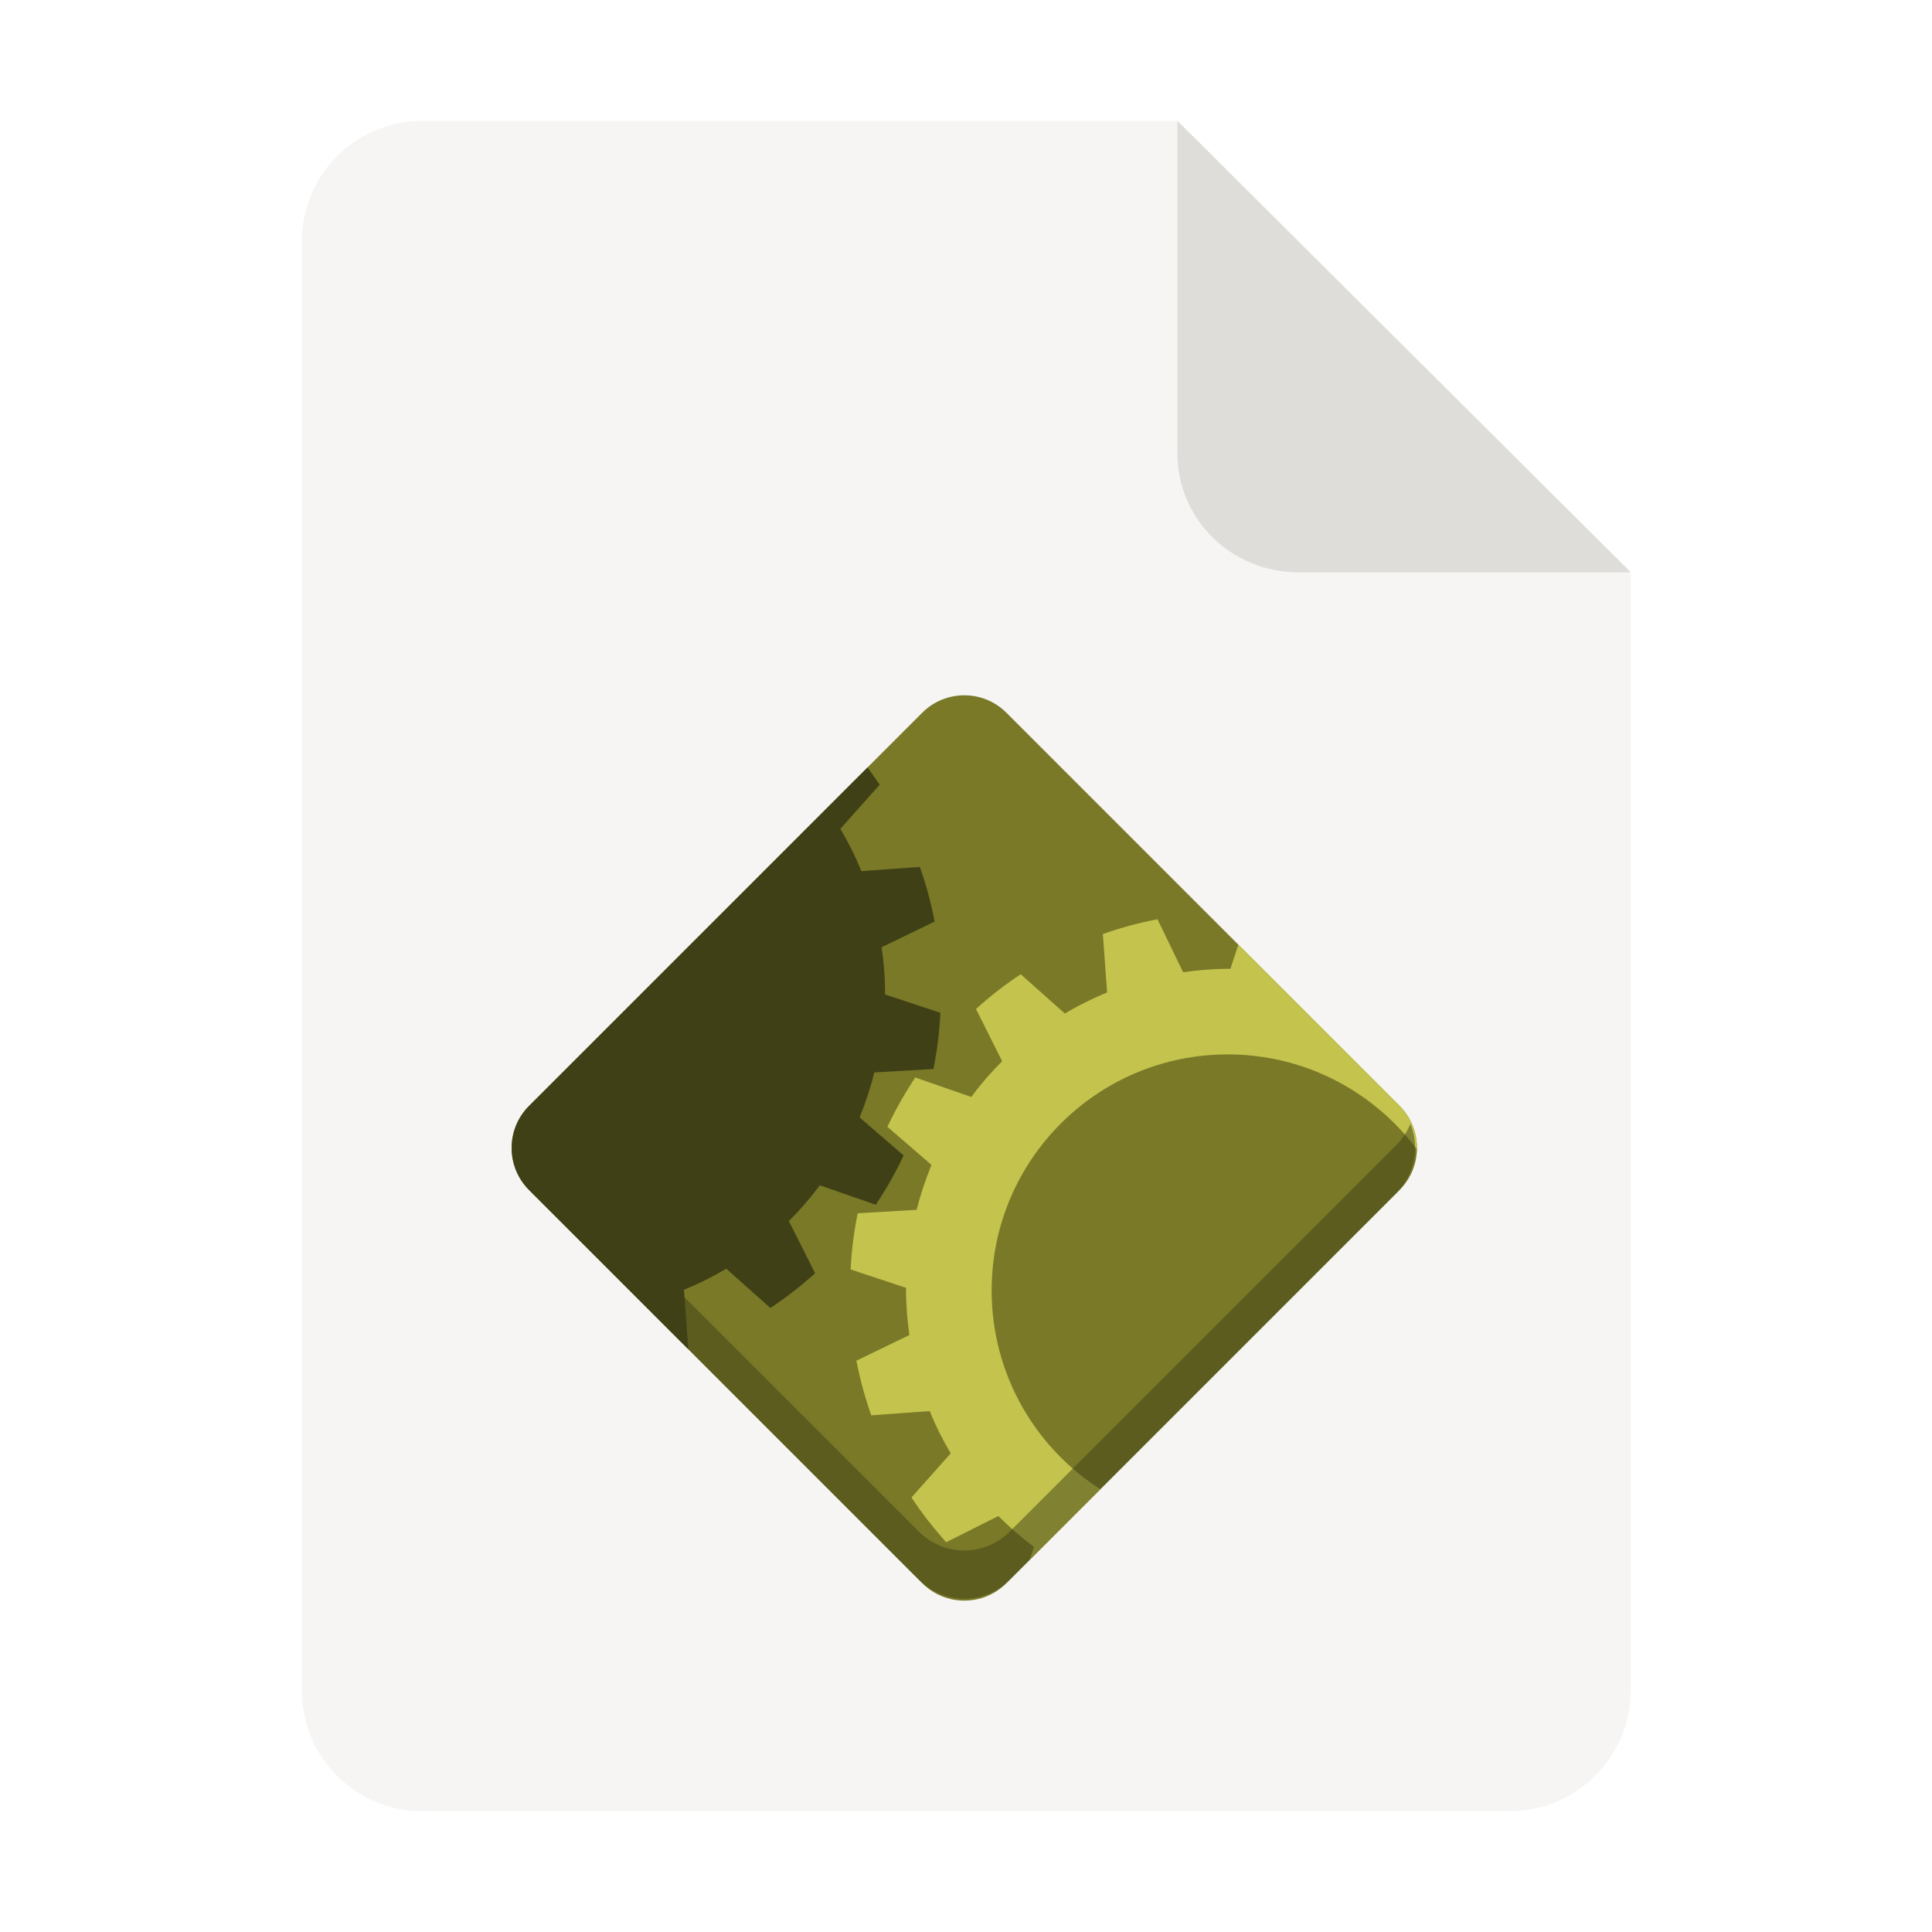
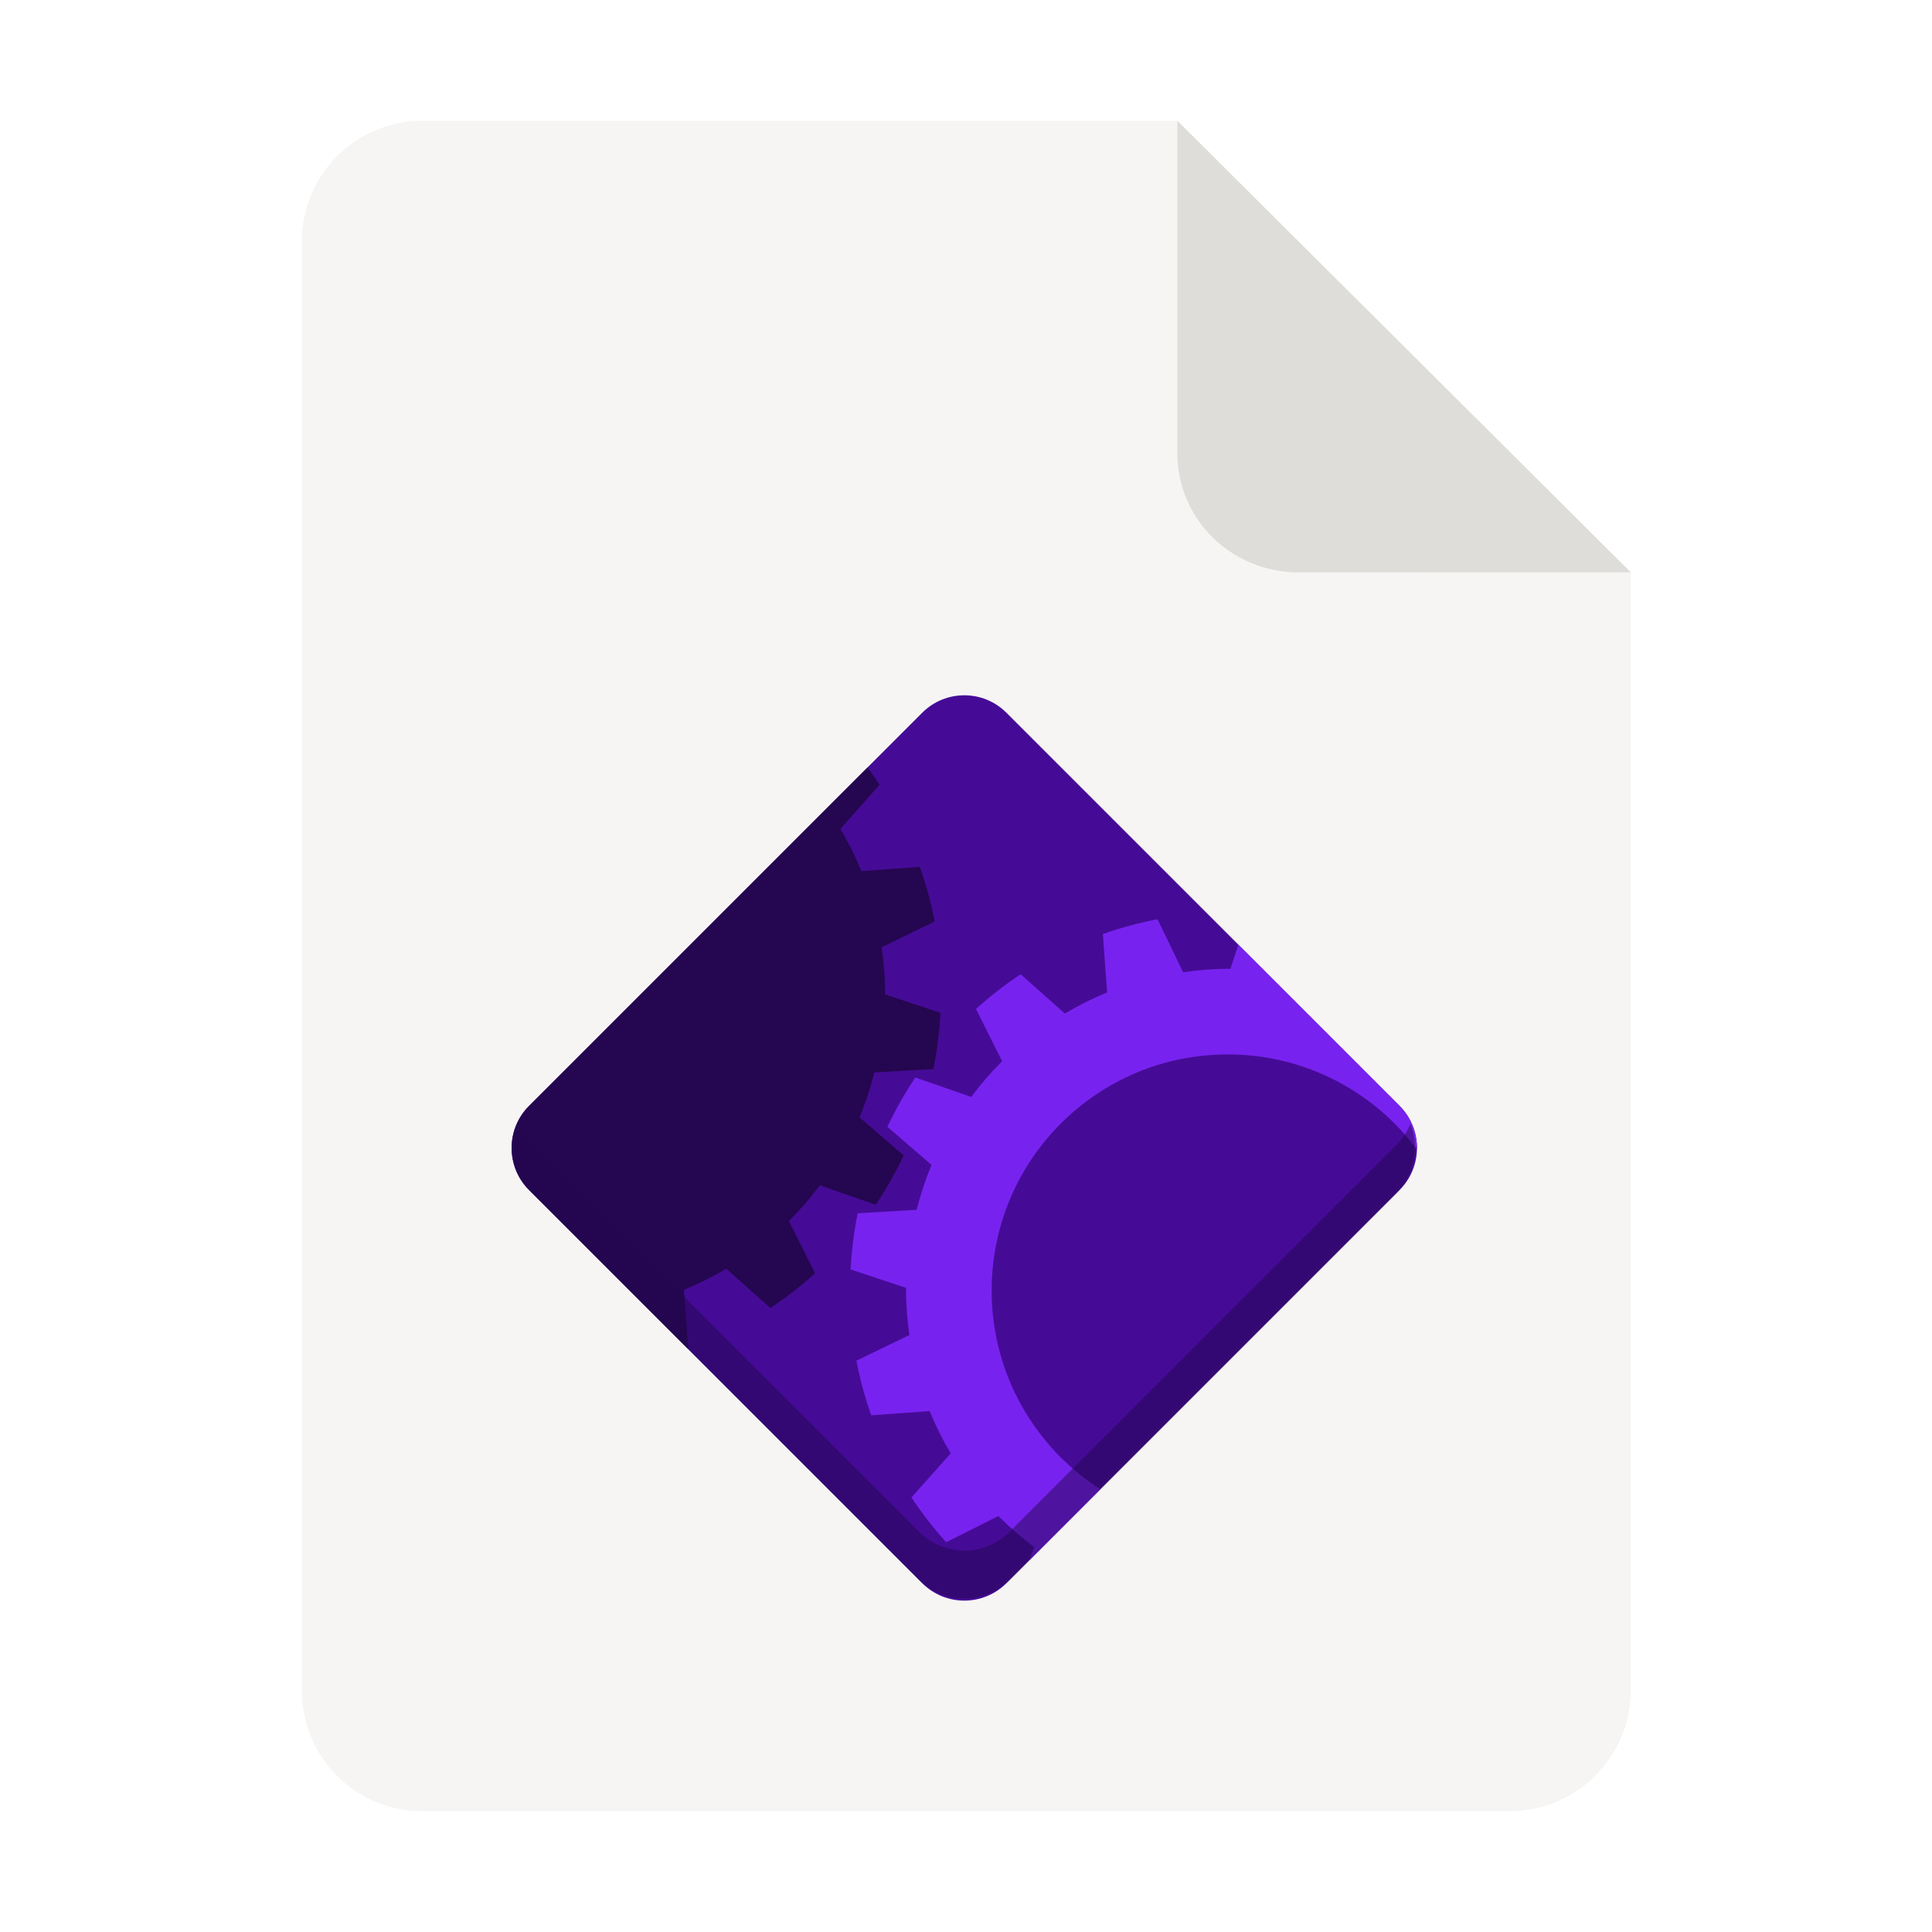
<svg xmlns="http://www.w3.org/2000/svg" width="128px" height="128px" viewBox="0 0 128 128">
  <clipPath id="a">
    <path d="m33 46h61v61h-61z" />
  </clipPath>
  <clipPath id="b">
    <path d="m66.676 47.219 26.047 26.047c1.539 1.539 1.539 4.039 0 5.578l-26.047 26.047c-1.539 1.539-4.035 1.539-5.574 0l-26.047-26.047c-1.543-1.539-1.543-4.039 0-5.578l26.047-26.047c1.539-1.539 4.035-1.539 5.574 0" />
  </clipPath>
  <clipPath id="c">
    <path d="m56 60h38v47h-38z" />
  </clipPath>
  <clipPath id="d">
    <path d="m66.676 47.219 26.047 26.047c1.539 1.539 1.539 4.039 0 5.578l-26.047 26.047c-1.539 1.539-4.035 1.539-5.574 0l-26.047-26.047c-1.543-1.539-1.543-4.039 0-5.578l26.047-26.047c1.539-1.539 4.035-1.539 5.574 0" />
  </clipPath>
  <clipPath id="e">
    <path d="m33 46h30v45h-30z" />
  </clipPath>
  <clipPath id="f">
    <path d="m66.676 47.219 26.047 26.047c1.539 1.539 1.539 4.039 0 5.578l-26.047 26.047c-1.539 1.539-4.035 1.539-5.574 0l-26.047-26.047c-1.543-1.539-1.543-4.039 0-5.578l26.047-26.047c1.539-1.539 4.035-1.539 5.574 0" />
  </clipPath>
  <path d="m28 8h50l30.043 29.918v74.059c0 4.434-3.609 8.023-8.043 8.023h-72c-4.434 0-8-3.566-8-8v-96c0-4.434 3.566-8 8-8" fill="#f6f5f4" />
  <path d="m78 8v22c0 4.434 3.609 7.922 8.043 7.922l22-0.004z" fill="#deddda" />
  <g clip-path="url(#a)">
    <g clip-path="url(#b)">
-       <path d="m64.641 45.184 30.117 30.117c0.418 0.418 0.418 1.09 0 1.508l-30.117 30.117c-0.414 0.414-1.09 0.414-1.504 0l-30.117-30.117c-0.418-0.418-0.418-1.09 0-1.508l30.117-30.117c0.414-0.414 1.09-0.414 1.504 0" fill="#797928" />
+       <path d="m64.641 45.184 30.117 30.117c0.418 0.418 0.418 1.09 0 1.508l-30.117 30.117c-0.414 0.414-1.09 0.414-1.504 0l-30.117-30.117c-0.418-0.418-0.418-1.09 0-1.508l30.117-30.117c0.414-0.414 1.09-0.414 1.504 0" fill="#450b96" />
    </g>
  </g>
  <g clip-path="url(#c)">
    <g clip-path="url(#d)">
-       <path d="m82.731 60.52-1.219 3.676-0.176-0.012c-0.984 0.008-1.973 0.086-2.949 0.23l-1.699-3.512c-1.23 0.234-2.441 0.562-3.621 0.98l0.281 3.871c-0.969 0.395-1.902 0.863-2.801 1.395l-2.922-2.602c-1.047 0.691-2.035 1.461-2.965 2.301l1.734 3.461c-0.738 0.738-1.426 1.527-2.047 2.367l-3.707-1.289c-0.695 1.043-1.312 2.133-1.848 3.266l2.922 2.527c-0.398 0.965-0.727 1.961-0.984 2.973l-3.906 0.23c-0.25 1.227-0.406 2.473-0.469 3.723l3.676 1.219c-0.004 0.059-0.004 0.117-0.008 0.176 0.008 0.984 0.086 1.973 0.227 2.949l-3.512 1.699c0.238 1.23 0.566 2.441 0.984 3.621l3.871-0.281q0.592 1.453 1.395 2.801l-2.602 2.922c0.691 1.047 1.461 2.035 2.301 2.965l3.457-1.734c0.738 0.738 1.531 1.426 2.367 2.047l-1.285 3.707c1.039 0.695 2.129 1.312 3.262 1.848l2.527-2.922q1.453 0.598 2.977 0.984l0.227 3.906c1.23 0.25 2.473 0.406 3.723 0.469l1.219-3.676c0.059 0 0.117 0.004 0.176 0.008 0.988-0.008 1.973-0.086 2.949-0.227l1.699 3.512c1.23-0.238 2.441-0.566 3.625-0.984l-0.281-3.871c0.965-0.395 1.902-0.859 2.801-1.395l2.922 2.602c1.043-0.691 2.035-1.461 2.965-2.301l-1.738-3.461c0.742-0.734 1.426-1.527 2.051-2.367l3.703 1.289c0.699-1.039 1.316-2.133 1.852-3.262l-2.926-2.527q0.604-1.453 0.984-2.977l3.91-0.227c0.246-1.23 0.402-2.473 0.465-3.723l-3.676-1.219c0.004-0.059 0.008-0.117 0.008-0.176-0.004-0.988-0.082-1.973-0.227-2.949l3.512-1.699c-0.234-1.23-0.562-2.441-0.98-3.625l-3.871 0.281c-0.395-0.965-0.863-1.902-1.395-2.801l2.602-2.922c-0.691-1.043-1.461-2.035-2.301-2.965l-3.461 1.738q-1.107-1.113-2.367-2.051l1.289-3.703c-1.043-0.699-2.133-1.316-3.266-1.852l-2.527 2.926c-0.965-0.402-1.961-0.73-2.973-0.984l-0.23-3.91c-1.227-0.25-2.473-0.402-3.723-0.465m-1.395 9.34c8.637 0 15.641 7.004 15.641 15.641s-7.004 15.637-15.641 15.637-15.637-7-15.637-15.637 7-15.641 15.637-15.641" fill="#c3c34e" />
+       <path d="m82.731 60.52-1.219 3.676-0.176-0.012c-0.984 0.008-1.973 0.086-2.949 0.23l-1.699-3.512c-1.23 0.234-2.441 0.562-3.621 0.98l0.281 3.871c-0.969 0.395-1.902 0.863-2.801 1.395l-2.922-2.602c-1.047 0.691-2.035 1.461-2.965 2.301l1.734 3.461c-0.738 0.738-1.426 1.527-2.047 2.367l-3.707-1.289c-0.695 1.043-1.312 2.133-1.848 3.266l2.922 2.527c-0.398 0.965-0.727 1.961-0.984 2.973l-3.906 0.23c-0.25 1.227-0.406 2.473-0.469 3.723l3.676 1.219c-0.004 0.059-0.004 0.117-0.008 0.176 0.008 0.984 0.086 1.973 0.227 2.949l-3.512 1.699c0.238 1.23 0.566 2.441 0.984 3.621l3.871-0.281q0.592 1.453 1.395 2.801l-2.602 2.922c0.691 1.047 1.461 2.035 2.301 2.965l3.457-1.734c0.738 0.738 1.531 1.426 2.367 2.047l-1.285 3.707c1.039 0.695 2.129 1.312 3.262 1.848l2.527-2.922q1.453 0.598 2.977 0.984l0.227 3.906c1.23 0.25 2.473 0.406 3.723 0.469l1.219-3.676c0.059 0 0.117 0.004 0.176 0.008 0.988-0.008 1.973-0.086 2.949-0.227l1.699 3.512c1.23-0.238 2.441-0.566 3.625-0.984l-0.281-3.871c0.965-0.395 1.902-0.859 2.801-1.395l2.922 2.602c1.043-0.691 2.035-1.461 2.965-2.301l-1.738-3.461c0.742-0.734 1.426-1.527 2.051-2.367l3.703 1.289c0.699-1.039 1.316-2.133 1.852-3.262l-2.926-2.527q0.604-1.453 0.984-2.977l3.91-0.227c0.246-1.23 0.402-2.473 0.465-3.723l-3.676-1.219c0.004-0.059 0.008-0.117 0.008-0.176-0.004-0.988-0.082-1.973-0.227-2.949l3.512-1.699c-0.234-1.23-0.562-2.441-0.98-3.625l-3.871 0.281c-0.395-0.965-0.863-1.902-1.395-2.801l2.602-2.922c-0.691-1.043-1.461-2.035-2.301-2.965l-3.461 1.738q-1.107-1.113-2.367-2.051l1.289-3.703c-1.043-0.699-2.133-1.316-3.266-1.852l-2.527 2.926c-0.965-0.402-1.961-0.73-2.973-0.984l-0.23-3.91c-1.227-0.25-2.473-0.402-3.723-0.465m-1.395 9.34c8.637 0 15.641 7.004 15.641 15.641s-7.004 15.637-15.641 15.637-15.637-7-15.637-15.637 7-15.641 15.637-15.641" fill="#7822ef" />
    </g>
  </g>
  <g clip-path="url(#e)">
    <g clip-path="url(#f)">
-       <path d="m38.719 40.727-1.215 3.676-0.176-0.012c-0.988 0.008-1.973 0.086-2.949 0.23l-1.703-3.512c-1.23 0.234-2.441 0.562-3.621 0.98l0.281 3.871c-0.965 0.395-1.902 0.863-2.801 1.395l-2.922-2.602c-1.043 0.691-2.035 1.461-2.965 2.301l1.738 3.461q-1.113 1.107-2.051 2.367l-3.703-1.289c-0.699 1.043-1.316 2.133-1.852 3.266l2.926 2.527c-0.402 0.965-0.73 1.961-0.984 2.973l-3.91 0.23c-0.25 1.227-0.402 2.473-0.465 3.723l3.676 1.219-0.012 0.176c0.008 0.984 0.086 1.973 0.23 2.945l-3.512 1.703c0.234 1.23 0.562 2.441 0.98 3.621l3.871-0.281q0.592 1.453 1.395 2.801l-2.602 2.922c0.691 1.047 1.461 2.035 2.301 2.965l3.461-1.734c0.738 0.738 1.527 1.422 2.367 2.047l-1.289 3.703c1.043 0.699 2.133 1.316 3.266 1.852l2.527-2.922c0.965 0.398 1.961 0.727 2.973 0.98l0.23 3.91c1.227 0.25 2.469 0.406 3.723 0.469l1.219-3.676c0.059 0 0.117 0.004 0.176 0.008 0.984-0.008 1.969-0.086 2.945-0.23l1.703 3.512c1.23-0.234 2.441-0.562 3.621-0.98l-0.281-3.871c0.965-0.395 1.902-0.859 2.801-1.395l2.922 2.602c1.047-0.691 2.035-1.461 2.965-2.301l-1.738-3.461c0.742-0.734 1.426-1.527 2.051-2.367l3.703 1.289c0.699-1.039 1.316-2.133 1.852-3.266l-2.922-2.523c0.398-0.969 0.727-1.961 0.98-2.977l3.91-0.227c0.25-1.23 0.406-2.473 0.465-3.723l-3.672-1.219c0-0.059 0.004-0.117 0.008-0.176-0.008-0.988-0.086-1.973-0.23-2.949l3.512-1.703c-0.234-1.23-0.562-2.441-0.98-3.621l-3.871 0.281c-0.395-0.965-0.859-1.902-1.395-2.801l2.602-2.922c-0.691-1.043-1.461-2.035-2.301-2.965l-3.461 1.738q-1.107-1.113-2.367-2.051l1.289-3.703c-1.039-0.699-2.133-1.316-3.266-1.852l-2.527 2.926c-0.965-0.402-1.957-0.73-2.973-0.984l-0.227-3.91c-1.23-0.25-2.473-0.402-3.727-0.465" fill="#404016" />
+       <path d="m38.719 40.727-1.215 3.676-0.176-0.012c-0.988 0.008-1.973 0.086-2.949 0.23l-1.703-3.512c-1.23 0.234-2.441 0.562-3.621 0.98l0.281 3.871c-0.965 0.395-1.902 0.863-2.801 1.395l-2.922-2.602c-1.043 0.691-2.035 1.461-2.965 2.301l1.738 3.461q-1.113 1.107-2.051 2.367l-3.703-1.289c-0.699 1.043-1.316 2.133-1.852 3.266l2.926 2.527c-0.402 0.965-0.73 1.961-0.984 2.973l-3.91 0.23c-0.25 1.227-0.402 2.473-0.465 3.723l3.676 1.219-0.012 0.176c0.008 0.984 0.086 1.973 0.23 2.945l-3.512 1.703c0.234 1.23 0.562 2.441 0.98 3.621l3.871-0.281q0.592 1.453 1.395 2.801l-2.602 2.922c0.691 1.047 1.461 2.035 2.301 2.965l3.461-1.734c0.738 0.738 1.527 1.422 2.367 2.047l-1.289 3.703c1.043 0.699 2.133 1.316 3.266 1.852l2.527-2.922c0.965 0.398 1.961 0.727 2.973 0.98l0.23 3.91c1.227 0.25 2.469 0.406 3.723 0.469l1.219-3.676c0.059 0 0.117 0.004 0.176 0.008 0.984-0.008 1.969-0.086 2.945-0.23l1.703 3.512c1.23-0.234 2.441-0.562 3.621-0.98l-0.281-3.871c0.965-0.395 1.902-0.859 2.801-1.395l2.922 2.602c1.047-0.691 2.035-1.461 2.965-2.301l-1.738-3.461c0.742-0.734 1.426-1.527 2.051-2.367l3.703 1.289c0.699-1.039 1.316-2.133 1.852-3.266l-2.922-2.523c0.398-0.969 0.727-1.961 0.98-2.977l3.91-0.227c0.25-1.23 0.406-2.473 0.465-3.723l-3.672-1.219c0-0.059 0.004-0.117 0.008-0.176-0.008-0.988-0.086-1.973-0.23-2.949l3.512-1.703c-0.234-1.23-0.562-2.441-0.98-3.621l-3.871 0.281c-0.395-0.965-0.859-1.902-1.395-2.801l2.602-2.922c-0.691-1.043-1.461-2.035-2.301-2.965l-3.461 1.738q-1.107-1.113-2.367-2.051l1.289-3.703c-1.039-0.699-2.133-1.316-3.266-1.852l-2.527 2.926c-0.965-0.402-1.957-0.73-2.973-0.984l-0.227-3.91c-1.23-0.25-2.473-0.402-3.727-0.465" fill="#250650" />
    </g>
  </g>
-   <path d="m34.336 74.457c-0.621 1.535-0.309 3.359 0.941 4.609l25.602 25.602c1.668 1.668 4.352 1.668 6.02 0l25.602-25.602c1.25-1.25 1.562-3.074 0.941-4.609-0.211 0.516-0.523 0.996-0.941 1.414l-25.602 25.602c-1.668 1.668-4.352 1.668-6.02 0l-25.602-25.602c-0.418-0.418-0.73-0.898-0.941-1.414" fill="#404016" fill-opacity=".502" />
+   <path d="m34.336 74.457c-0.621 1.535-0.309 3.359 0.941 4.609l25.602 25.602c1.668 1.668 4.352 1.668 6.02 0l25.602-25.602c1.25-1.25 1.562-3.074 0.941-4.609-0.211 0.516-0.523 0.996-0.941 1.414l-25.602 25.602c-1.668 1.668-4.352 1.668-6.02 0l-25.602-25.602c-0.418-0.418-0.73-0.898-0.941-1.414" fill="#250650" fill-opacity=".502" />
</svg>
